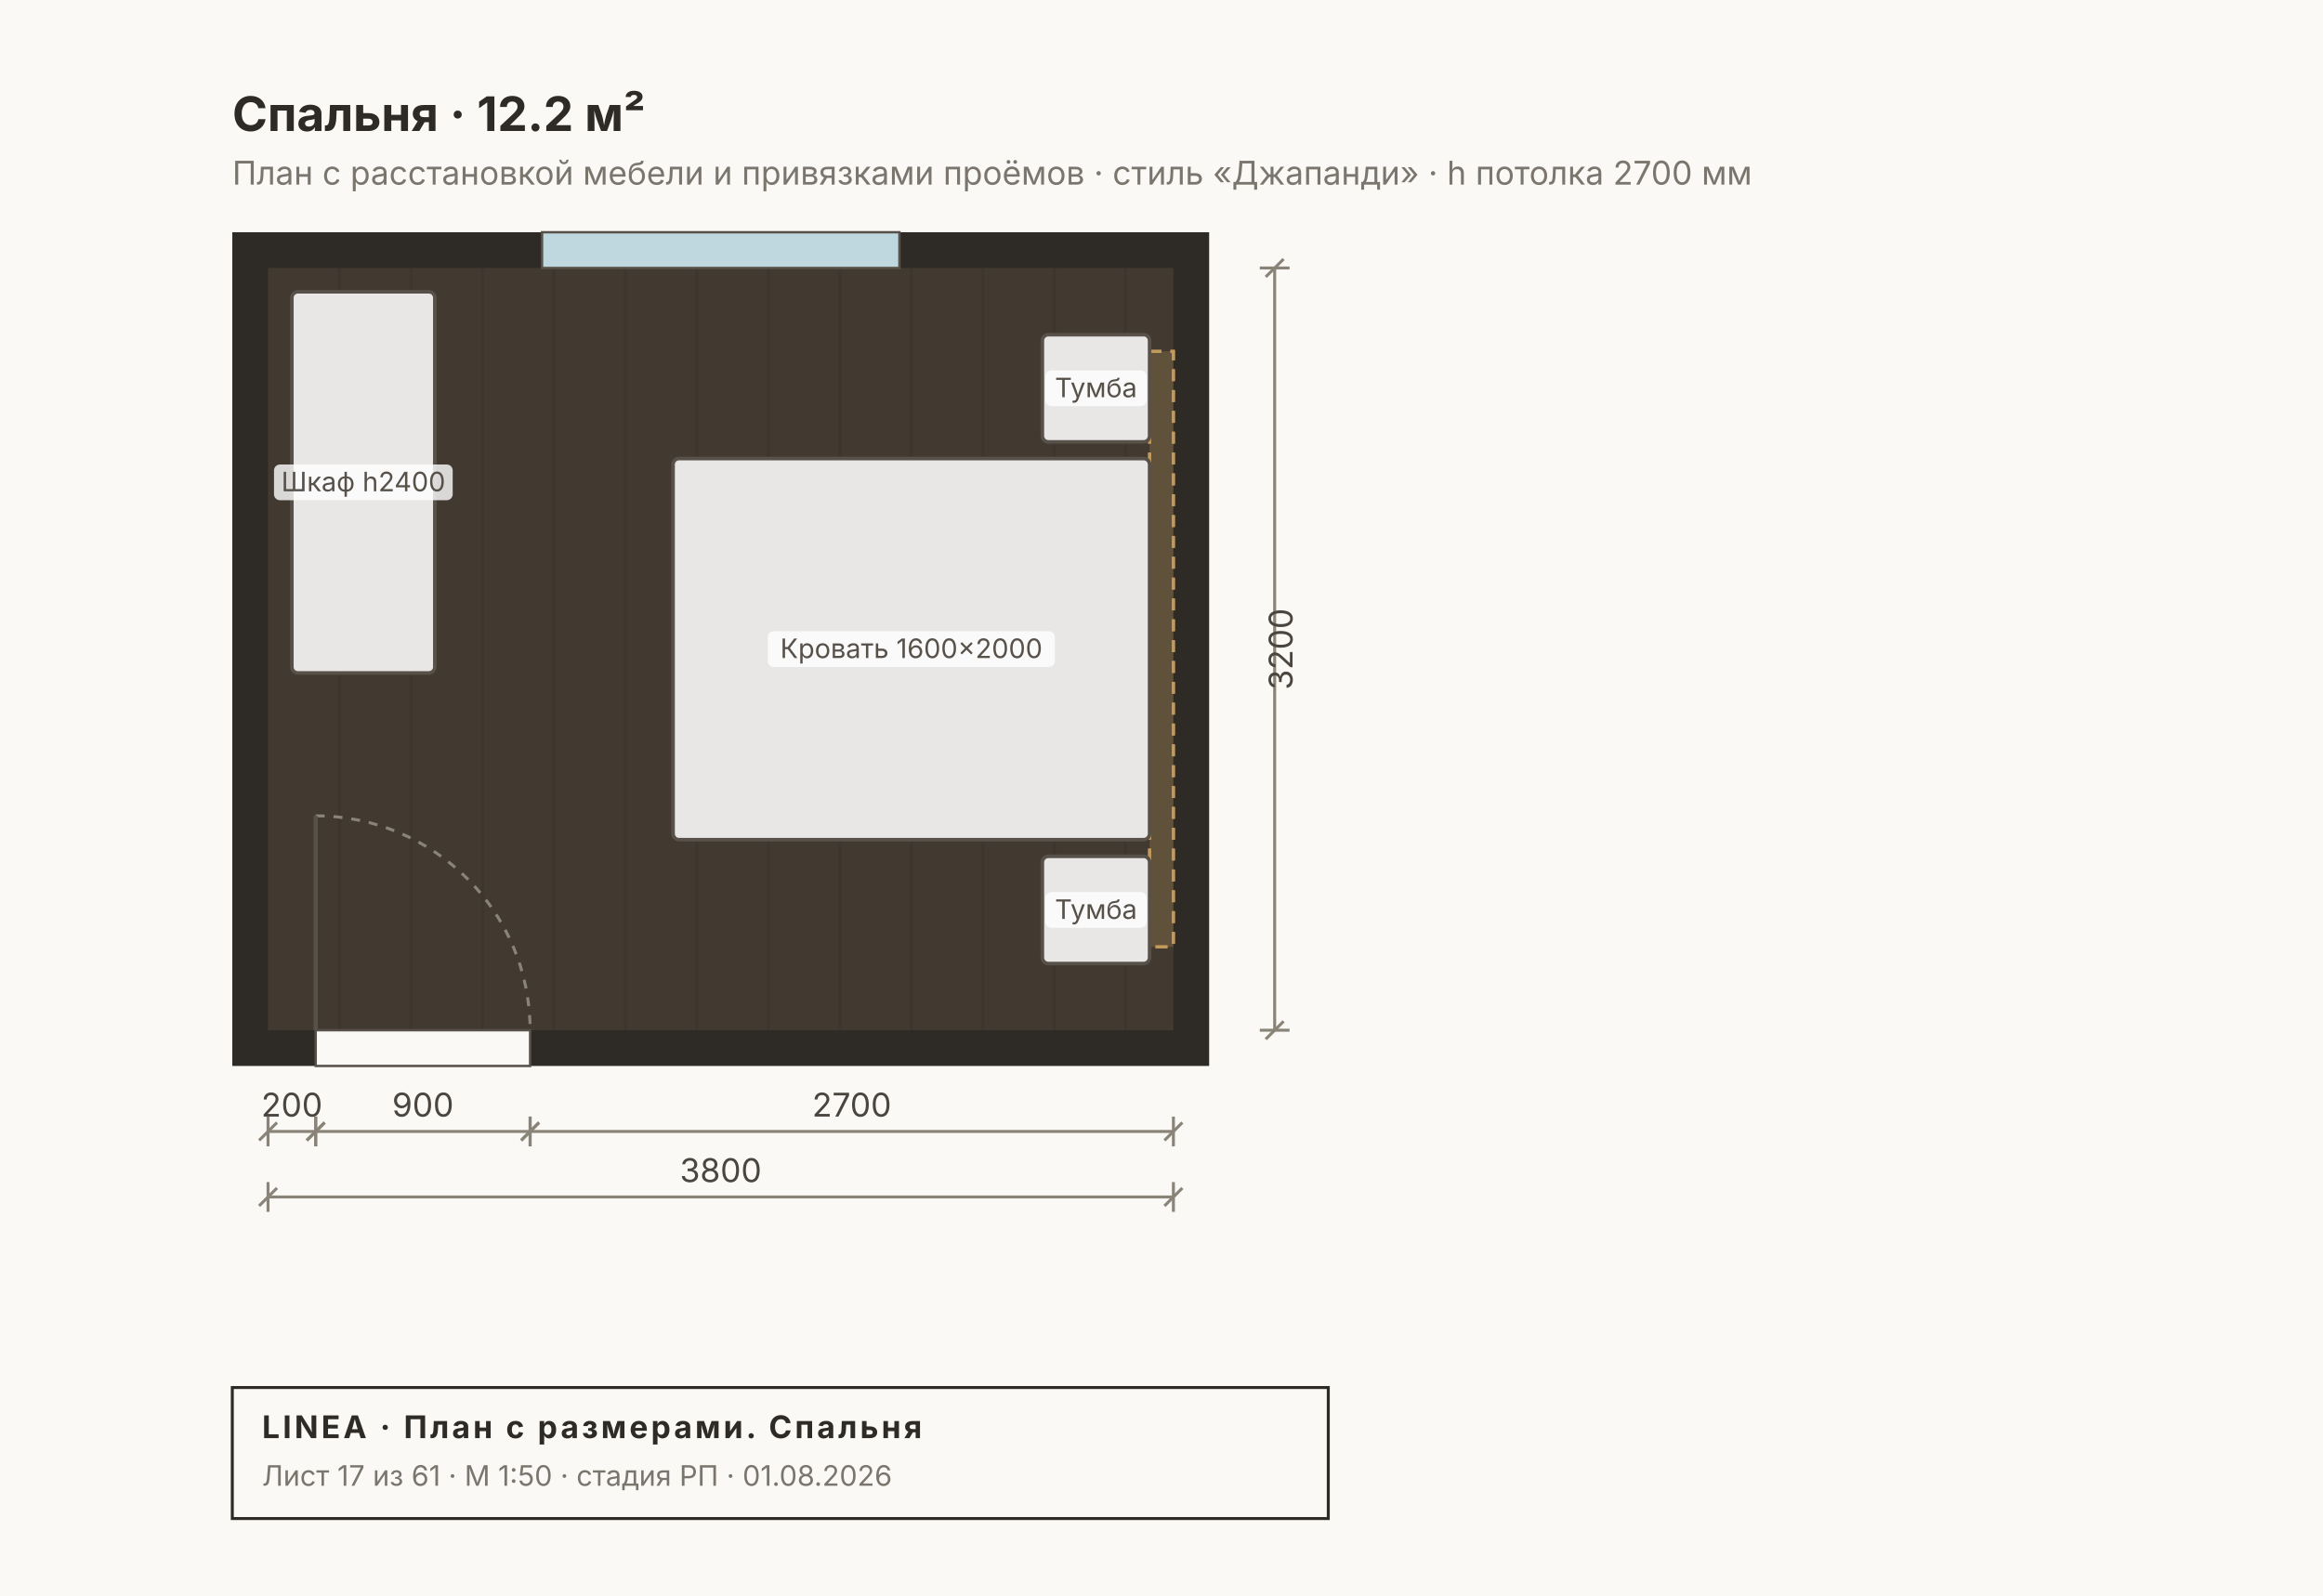
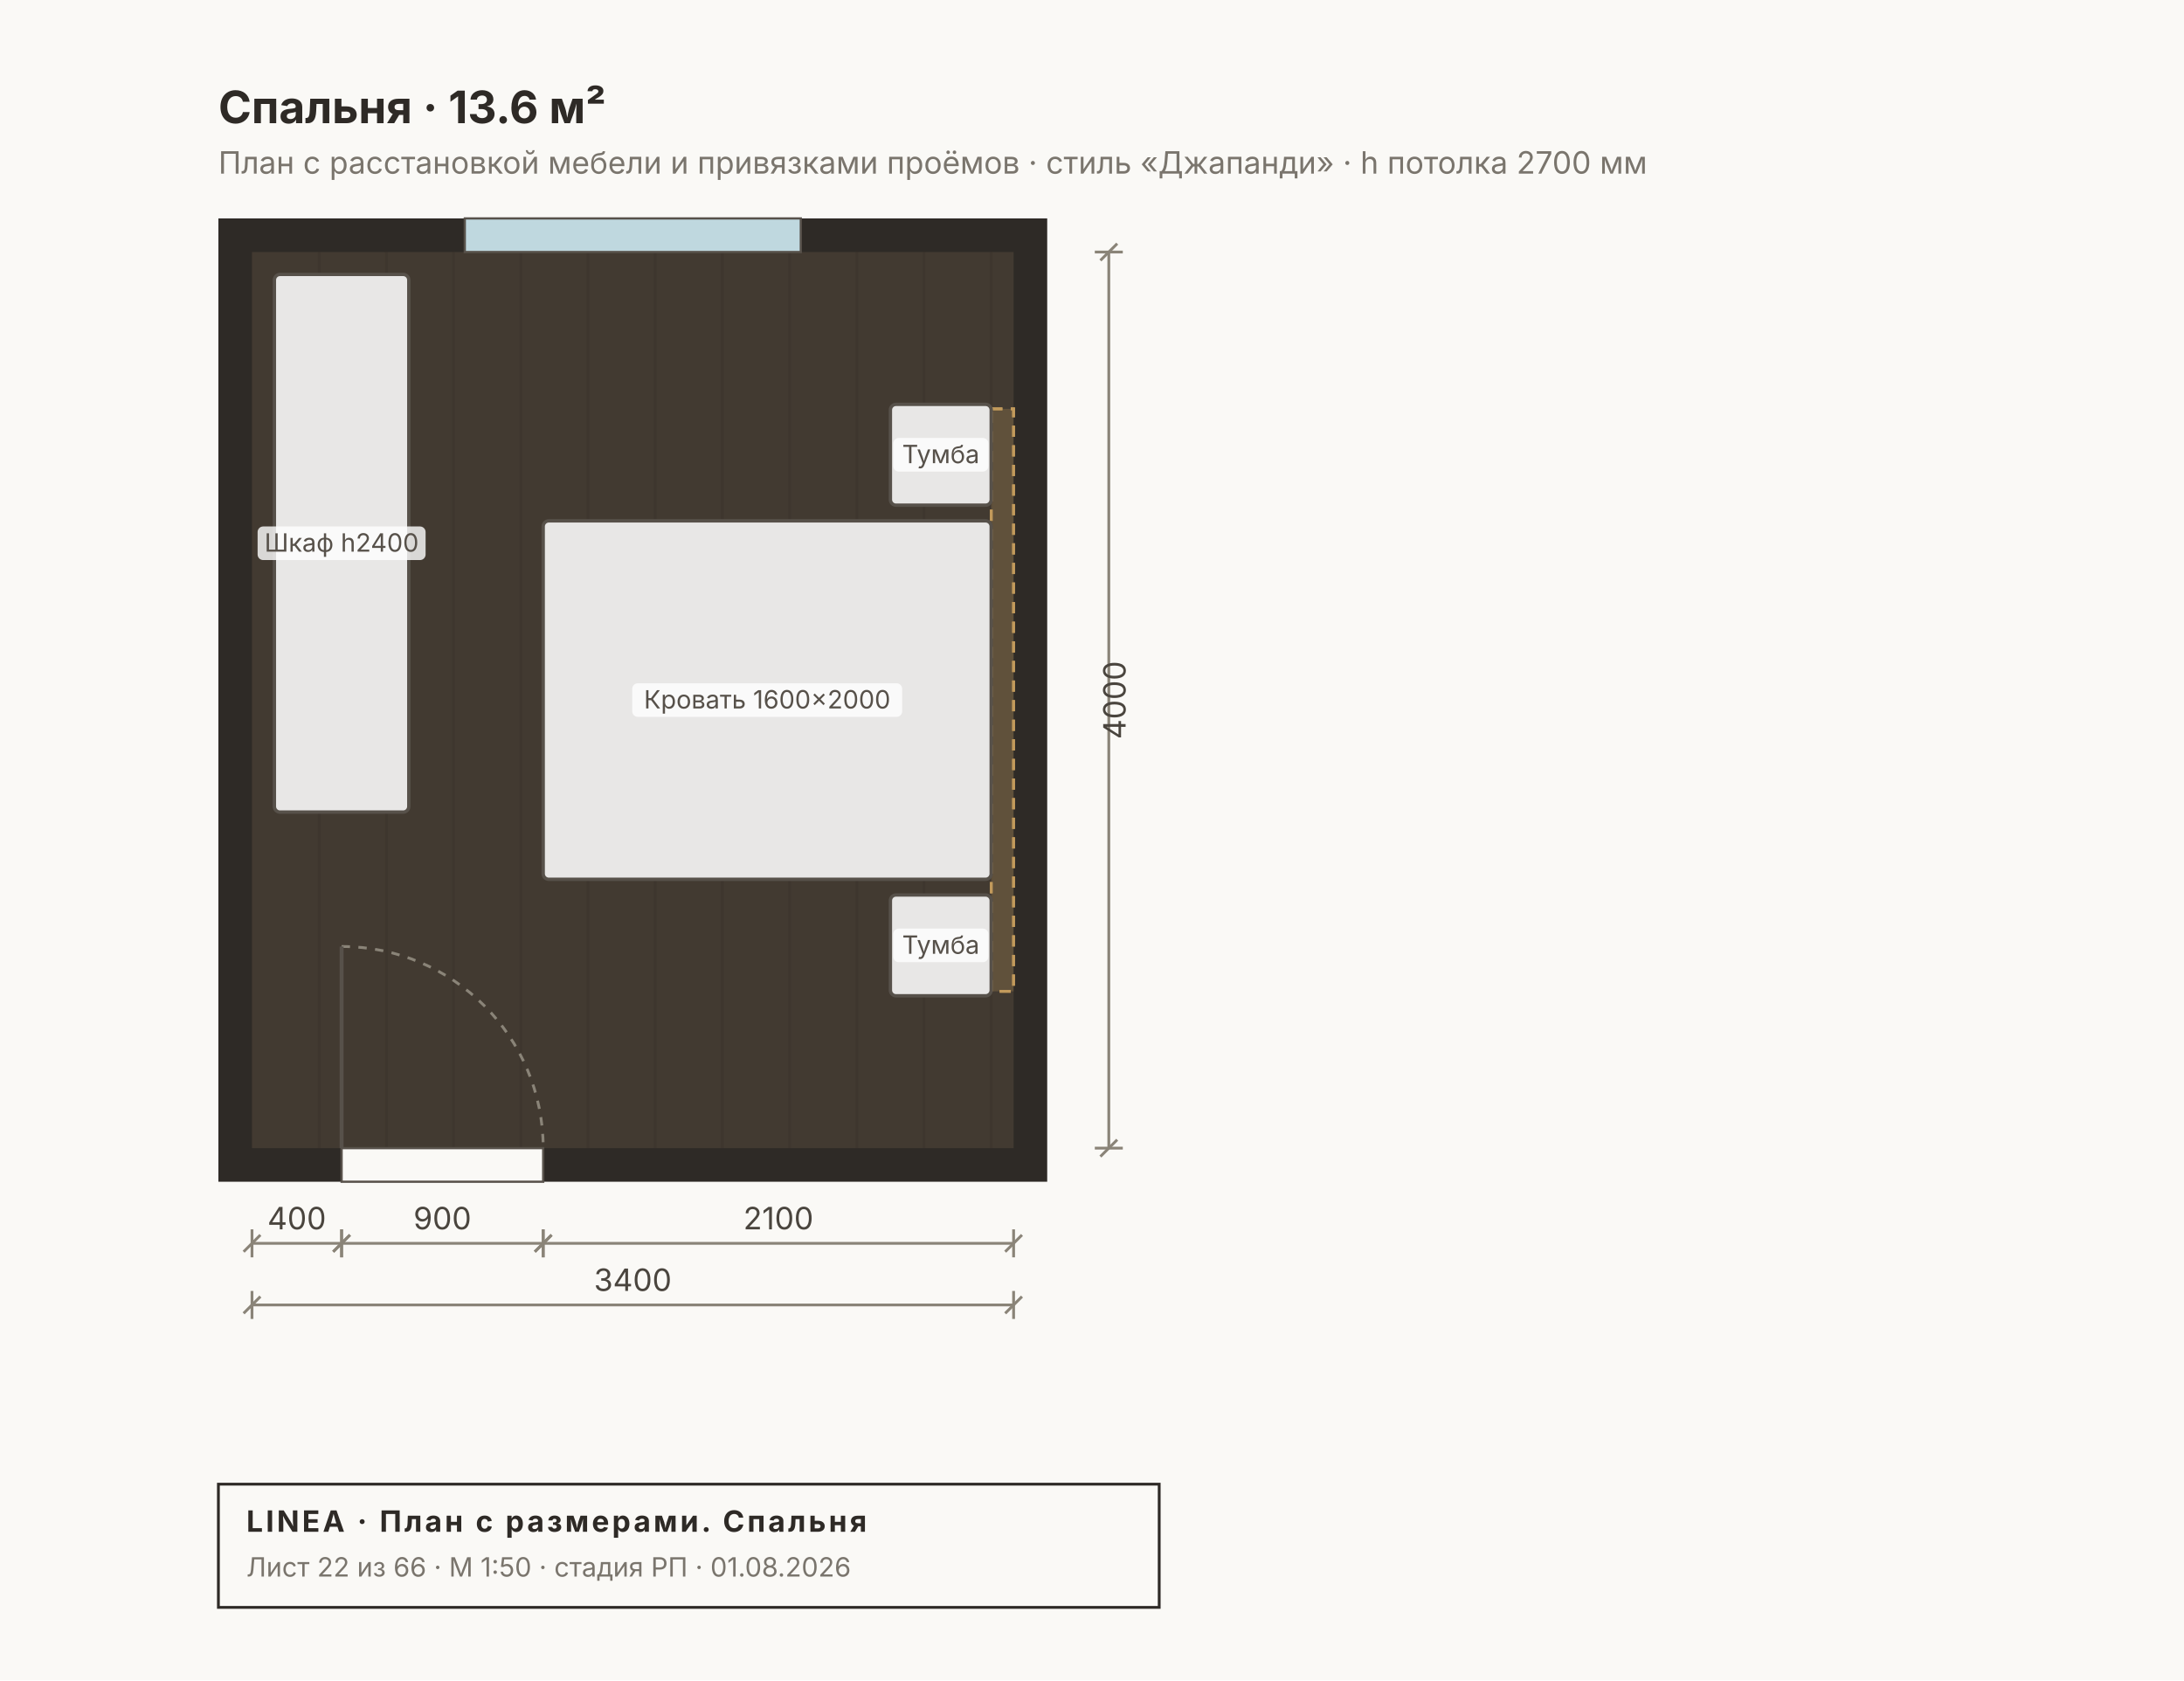
- <svg xmlns="http://www.w3.org/2000/svg" width="780" height="536" viewBox="0 0 780 536" font-family="Inter, &quot;Helvetica Neue&quot;, Arial, sans-serif">
-   <rect width="780" height="536" fill="#FAF9F6" />
-   <rect x="78" y="78" width="328" height="280" fill="#2E2A26" />
-   <rect x="90" y="90" width="304" height="256" fill="#C8A97A22" />
-   <line x1="114" y1="90" x2="114" y2="346" stroke="#00000010" stroke-width="1" />
-   <line x1="138" y1="90" x2="138" y2="346" stroke="#00000010" stroke-width="1" />
-   <line x1="162" y1="90" x2="162" y2="346" stroke="#00000010" stroke-width="1" />
-   <line x1="186" y1="90" x2="186" y2="346" stroke="#00000010" stroke-width="1" />
-   <line x1="210" y1="90" x2="210" y2="346" stroke="#00000010" stroke-width="1" />
-   <line x1="234" y1="90" x2="234" y2="346" stroke="#00000010" stroke-width="1" />
-   <line x1="258" y1="90" x2="258" y2="346" stroke="#00000010" stroke-width="1" />
-   <line x1="282" y1="90" x2="282" y2="346" stroke="#00000010" stroke-width="1" />
-   <line x1="306" y1="90" x2="306" y2="346" stroke="#00000010" stroke-width="1" />
-   <line x1="330" y1="90" x2="330" y2="346" stroke="#00000010" stroke-width="1" />
-   <line x1="354" y1="90" x2="354" y2="346" stroke="#00000010" stroke-width="1" />
-   <line x1="378" y1="90" x2="378" y2="346" stroke="#00000010" stroke-width="1" />
-   <rect x="182" y="78" width="120" height="12" fill="#BFD8DF" stroke="#57514A" stroke-width="0.8" />
-   <rect x="106" y="346" width="72" height="12" fill="#FAF9F6" stroke="#57514A" stroke-width="0.8" />
-   <path d="M 106 274 A 72 72 0 0 1 178 346" fill="none" stroke="#8A8478" stroke-width="1" stroke-dasharray="3 3" />
-   <line x1="106" y1="346" x2="106" y2="274" stroke="#57514A" stroke-width="1.4" />
-   <rect x="386" y="118" width="8" height="200" fill="#C29A5B22" stroke="#C29A5B" stroke-width="1" stroke-dasharray="4 3" />
-   <rect x="386" y="118" width="8" height="200" fill="#C29A5B22" stroke="#C29A5B" stroke-width="1" stroke-dasharray="4 3" />
-   <rect x="226" y="154" width="160" height="128" fill="#FFFFFFE0" stroke="#57514A" stroke-width="1.2" rx="2" />
-   <rect x="257.8" y="212" width="96.4" height="12" fill="#FFFFFFCC" rx="2" />
-   <text x="306" y="221" font-size="9" fill="#57514A" text-anchor="middle">Кровать 1600×2000</text>
-   <rect x="350" y="112.4" width="36" height="36" fill="#FFFFFFE0" stroke="#57514A" stroke-width="1.2" rx="2" />
-   <rect x="351" y="124.4" width="34" height="12" fill="#FFFFFFCC" rx="2" />
-   <text x="368" y="133.4" font-size="9" fill="#57514A" text-anchor="middle">Тумба</text>
-   <rect x="350" y="287.6" width="36" height="36" fill="#FFFFFFE0" stroke="#57514A" stroke-width="1.2" rx="2" />
-   <rect x="351" y="299.6" width="34" height="12" fill="#FFFFFFCC" rx="2" />
-   <text x="368" y="308.6" font-size="9" fill="#57514A" text-anchor="middle">Тумба</text>
-   <rect x="98" y="98" width="48" height="128" fill="#FFFFFFE0" stroke="#57514A" stroke-width="1.2" rx="2" />
-   <rect x="92" y="156" width="60" height="12" fill="#FFFFFFCC" rx="2" />
-   <text x="122" y="165" font-size="9" fill="#57514A" text-anchor="middle">Шкаф h2400</text>
-   <text x="78" y="44" font-size="16" font-weight="700" fill="#2E2A26">Спальня · 12.2 м²</text>
+ <svg xmlns="http://www.w3.org/2000/svg" width="780" height="600" viewBox="0 0 780 600" font-family="Inter, &quot;Helvetica Neue&quot;, Arial, sans-serif">
+   <rect width="780" height="600" fill="#FAF9F6" />
+   <rect x="78" y="78" width="296" height="344" fill="#2E2A26" />
+   <rect x="90" y="90" width="272" height="320" fill="#C8A97A22" />
+   <line x1="114" y1="90" x2="114" y2="410" stroke="#00000010" stroke-width="1" />
+   <line x1="138" y1="90" x2="138" y2="410" stroke="#00000010" stroke-width="1" />
+   <line x1="162" y1="90" x2="162" y2="410" stroke="#00000010" stroke-width="1" />
+   <line x1="186" y1="90" x2="186" y2="410" stroke="#00000010" stroke-width="1" />
+   <line x1="210" y1="90" x2="210" y2="410" stroke="#00000010" stroke-width="1" />
+   <line x1="234" y1="90" x2="234" y2="410" stroke="#00000010" stroke-width="1" />
+   <line x1="258" y1="90" x2="258" y2="410" stroke="#00000010" stroke-width="1" />
+   <line x1="282" y1="90" x2="282" y2="410" stroke="#00000010" stroke-width="1" />
+   <line x1="306" y1="90" x2="306" y2="410" stroke="#00000010" stroke-width="1" />
+   <line x1="330" y1="90" x2="330" y2="410" stroke="#00000010" stroke-width="1" />
+   <line x1="354" y1="90" x2="354" y2="410" stroke="#00000010" stroke-width="1" />
+   <rect x="166" y="78" width="120" height="12" fill="#BFD8DF" stroke="#57514A" stroke-width="0.8" />
+   <rect x="122" y="410" width="72" height="12" fill="#FAF9F6" stroke="#57514A" stroke-width="0.8" />
+   <path d="M 122 338 A 72 72 0 0 1 194 410" fill="none" stroke="#8A8478" stroke-width="1" stroke-dasharray="3 3" />
+   <line x1="122" y1="410" x2="122" y2="338" stroke="#57514A" stroke-width="1.4" />
+   <rect x="354" y="146" width="8" height="208" fill="#C29A5B22" stroke="#C29A5B" stroke-width="1" stroke-dasharray="4 3" />
+   <rect x="354" y="146" width="8" height="208" fill="#C29A5B22" stroke="#C29A5B" stroke-width="1" stroke-dasharray="4 3" />
+   <rect x="194" y="186" width="160" height="128" fill="#FFFFFFE0" stroke="#57514A" stroke-width="1.2" rx="2" />
+   <rect x="225.8" y="244" width="96.4" height="12" fill="#FFFFFFCC" rx="2" />
+   <text x="274" y="253" font-size="9" fill="#57514A" text-anchor="middle">Кровать 1600×2000</text>
+   <rect x="318" y="144.4" width="36" height="36" fill="#FFFFFFE0" stroke="#57514A" stroke-width="1.2" rx="2" />
+   <rect x="319" y="156.4" width="34" height="12" fill="#FFFFFFCC" rx="2" />
+   <text x="336" y="165.4" font-size="9" fill="#57514A" text-anchor="middle">Тумба</text>
+   <rect x="318" y="319.6" width="36" height="36" fill="#FFFFFFE0" stroke="#57514A" stroke-width="1.2" rx="2" />
+   <rect x="319" y="331.6" width="34" height="12" fill="#FFFFFFCC" rx="2" />
+   <text x="336" y="340.6" font-size="9" fill="#57514A" text-anchor="middle">Тумба</text>
+   <rect x="98" y="98" width="48" height="192" fill="#FFFFFFE0" stroke="#57514A" stroke-width="1.2" rx="2" />
+   <rect x="92" y="188" width="60" height="12" fill="#FFFFFFCC" rx="2" />
+   <text x="122" y="197" font-size="9" fill="#57514A" text-anchor="middle">Шкаф h2400</text>
+   <text x="78" y="44" font-size="16" font-weight="700" fill="#2E2A26">Спальня · 13.6 м²</text>
  <text x="78" y="62" font-size="11" fill="#7A756D">План с расстановкой мебели и привязками проёмов · стиль «Джапанди» · h потолка 2700 мм</text>
  <g stroke="#8A8478" stroke-width="1" fill="none">
-     <line x1="90" y1="380" x2="106" y2="380" />
-     <line x1="90" y1="375" x2="90" y2="385" />
-     <line x1="106" y1="375" x2="106" y2="385" />
-     <line x1="87" y1="383" x2="93" y2="377" />
-     <line x1="103" y1="383" x2="109" y2="377" />
+     <line x1="90" y1="444" x2="122" y2="444" />
+     <line x1="90" y1="439" x2="90" y2="449" />
+     <line x1="122" y1="439" x2="122" y2="449" />
+     <line x1="87" y1="447" x2="93" y2="441" />
+     <line x1="119" y1="447" x2="125" y2="441" />
  </g>
-   <text x="98" y="375" font-size="11" fill="#4A453E" text-anchor="middle">200</text>
+   <text x="106" y="439" font-size="11" fill="#4A453E" text-anchor="middle">400</text>
  <g stroke="#8A8478" stroke-width="1" fill="none">
-     <line x1="106" y1="380" x2="178" y2="380" />
-     <line x1="106" y1="375" x2="106" y2="385" />
-     <line x1="178" y1="375" x2="178" y2="385" />
-     <line x1="103" y1="383" x2="109" y2="377" />
-     <line x1="175" y1="383" x2="181" y2="377" />
+     <line x1="122" y1="444" x2="194" y2="444" />
+     <line x1="122" y1="439" x2="122" y2="449" />
+     <line x1="194" y1="439" x2="194" y2="449" />
+     <line x1="119" y1="447" x2="125" y2="441" />
+     <line x1="191" y1="447" x2="197" y2="441" />
  </g>
-   <text x="142" y="375" font-size="11" fill="#4A453E" text-anchor="middle">900</text>
+   <text x="158" y="439" font-size="11" fill="#4A453E" text-anchor="middle">900</text>
  <g stroke="#8A8478" stroke-width="1" fill="none">
-     <line x1="178" y1="380" x2="394" y2="380" />
-     <line x1="178" y1="375" x2="178" y2="385" />
-     <line x1="394" y1="375" x2="394" y2="385" />
-     <line x1="175" y1="383" x2="181" y2="377" />
-     <line x1="391" y1="383" x2="397" y2="377" />
+     <line x1="194" y1="444" x2="362" y2="444" />
+     <line x1="194" y1="439" x2="194" y2="449" />
+     <line x1="362" y1="439" x2="362" y2="449" />
+     <line x1="191" y1="447" x2="197" y2="441" />
+     <line x1="359" y1="447" x2="365" y2="441" />
  </g>
-   <text x="286" y="375" font-size="11" fill="#4A453E" text-anchor="middle">2700</text>
+   <text x="278" y="439" font-size="11" fill="#4A453E" text-anchor="middle">2100</text>
  <g stroke="#8A8478" stroke-width="1" fill="none">
-     <line x1="90" y1="402" x2="394" y2="402" />
-     <line x1="90" y1="397" x2="90" y2="407" />
-     <line x1="394" y1="397" x2="394" y2="407" />
-     <line x1="87" y1="405" x2="93" y2="399" />
-     <line x1="391" y1="405" x2="397" y2="399" />
+     <line x1="90" y1="466" x2="362" y2="466" />
+     <line x1="90" y1="461" x2="90" y2="471" />
+     <line x1="362" y1="461" x2="362" y2="471" />
+     <line x1="87" y1="469" x2="93" y2="463" />
+     <line x1="359" y1="469" x2="365" y2="463" />
  </g>
-   <text x="242" y="397" font-size="11" fill="#4A453E" text-anchor="middle">3800</text>
+   <text x="226" y="461" font-size="11" fill="#4A453E" text-anchor="middle">3400</text>
  <g stroke="#8A8478" stroke-width="1" fill="none">
-     <line x1="428" y1="90" x2="428" y2="346" />
-     <line x1="423" y1="90" x2="433" y2="90" />
-     <line x1="423" y1="346" x2="433" y2="346" />
-     <line x1="425" y1="93" x2="431" y2="87" />
-     <line x1="425" y1="349" x2="431" y2="343" />
+     <line x1="396" y1="90" x2="396" y2="410" />
+     <line x1="391" y1="90" x2="401" y2="90" />
+     <line x1="391" y1="410" x2="401" y2="410" />
+     <line x1="393" y1="93" x2="399" y2="87" />
+     <line x1="393" y1="413" x2="399" y2="407" />
  </g>
-   <text x="434" y="218" font-size="11" fill="#4A453E" transform="rotate(-90 434 218)" text-anchor="middle">3200</text>
+   <text x="402" y="250" font-size="11" fill="#4A453E" transform="rotate(-90 402 250)" text-anchor="middle">4000</text>
  <g>
-     <rect x="78" y="466" width="368" height="44" fill="none" stroke="#2E2A26" stroke-width="1" />
-     <text x="88" y="483" font-size="10.5" font-weight="700" fill="#2E2A26" letter-spacing="1">LINEA · План с размерами. Спальня</text>
-     <text x="88" y="499" font-size="9.5" fill="#7A756D">Лист 17 из 61 · М 1:50 · стадия РП · 01.08.2026</text>
+     <rect x="78" y="530" width="336" height="44" fill="none" stroke="#2E2A26" stroke-width="1" />
+     <text x="88" y="547" font-size="10.5" font-weight="700" fill="#2E2A26" letter-spacing="1">LINEA · План с размерами. Спальня</text>
+     <text x="88" y="563" font-size="9.5" fill="#7A756D">Лист 22 из 66 · М 1:50 · стадия РП · 01.08.2026</text>
  </g>
</svg>
